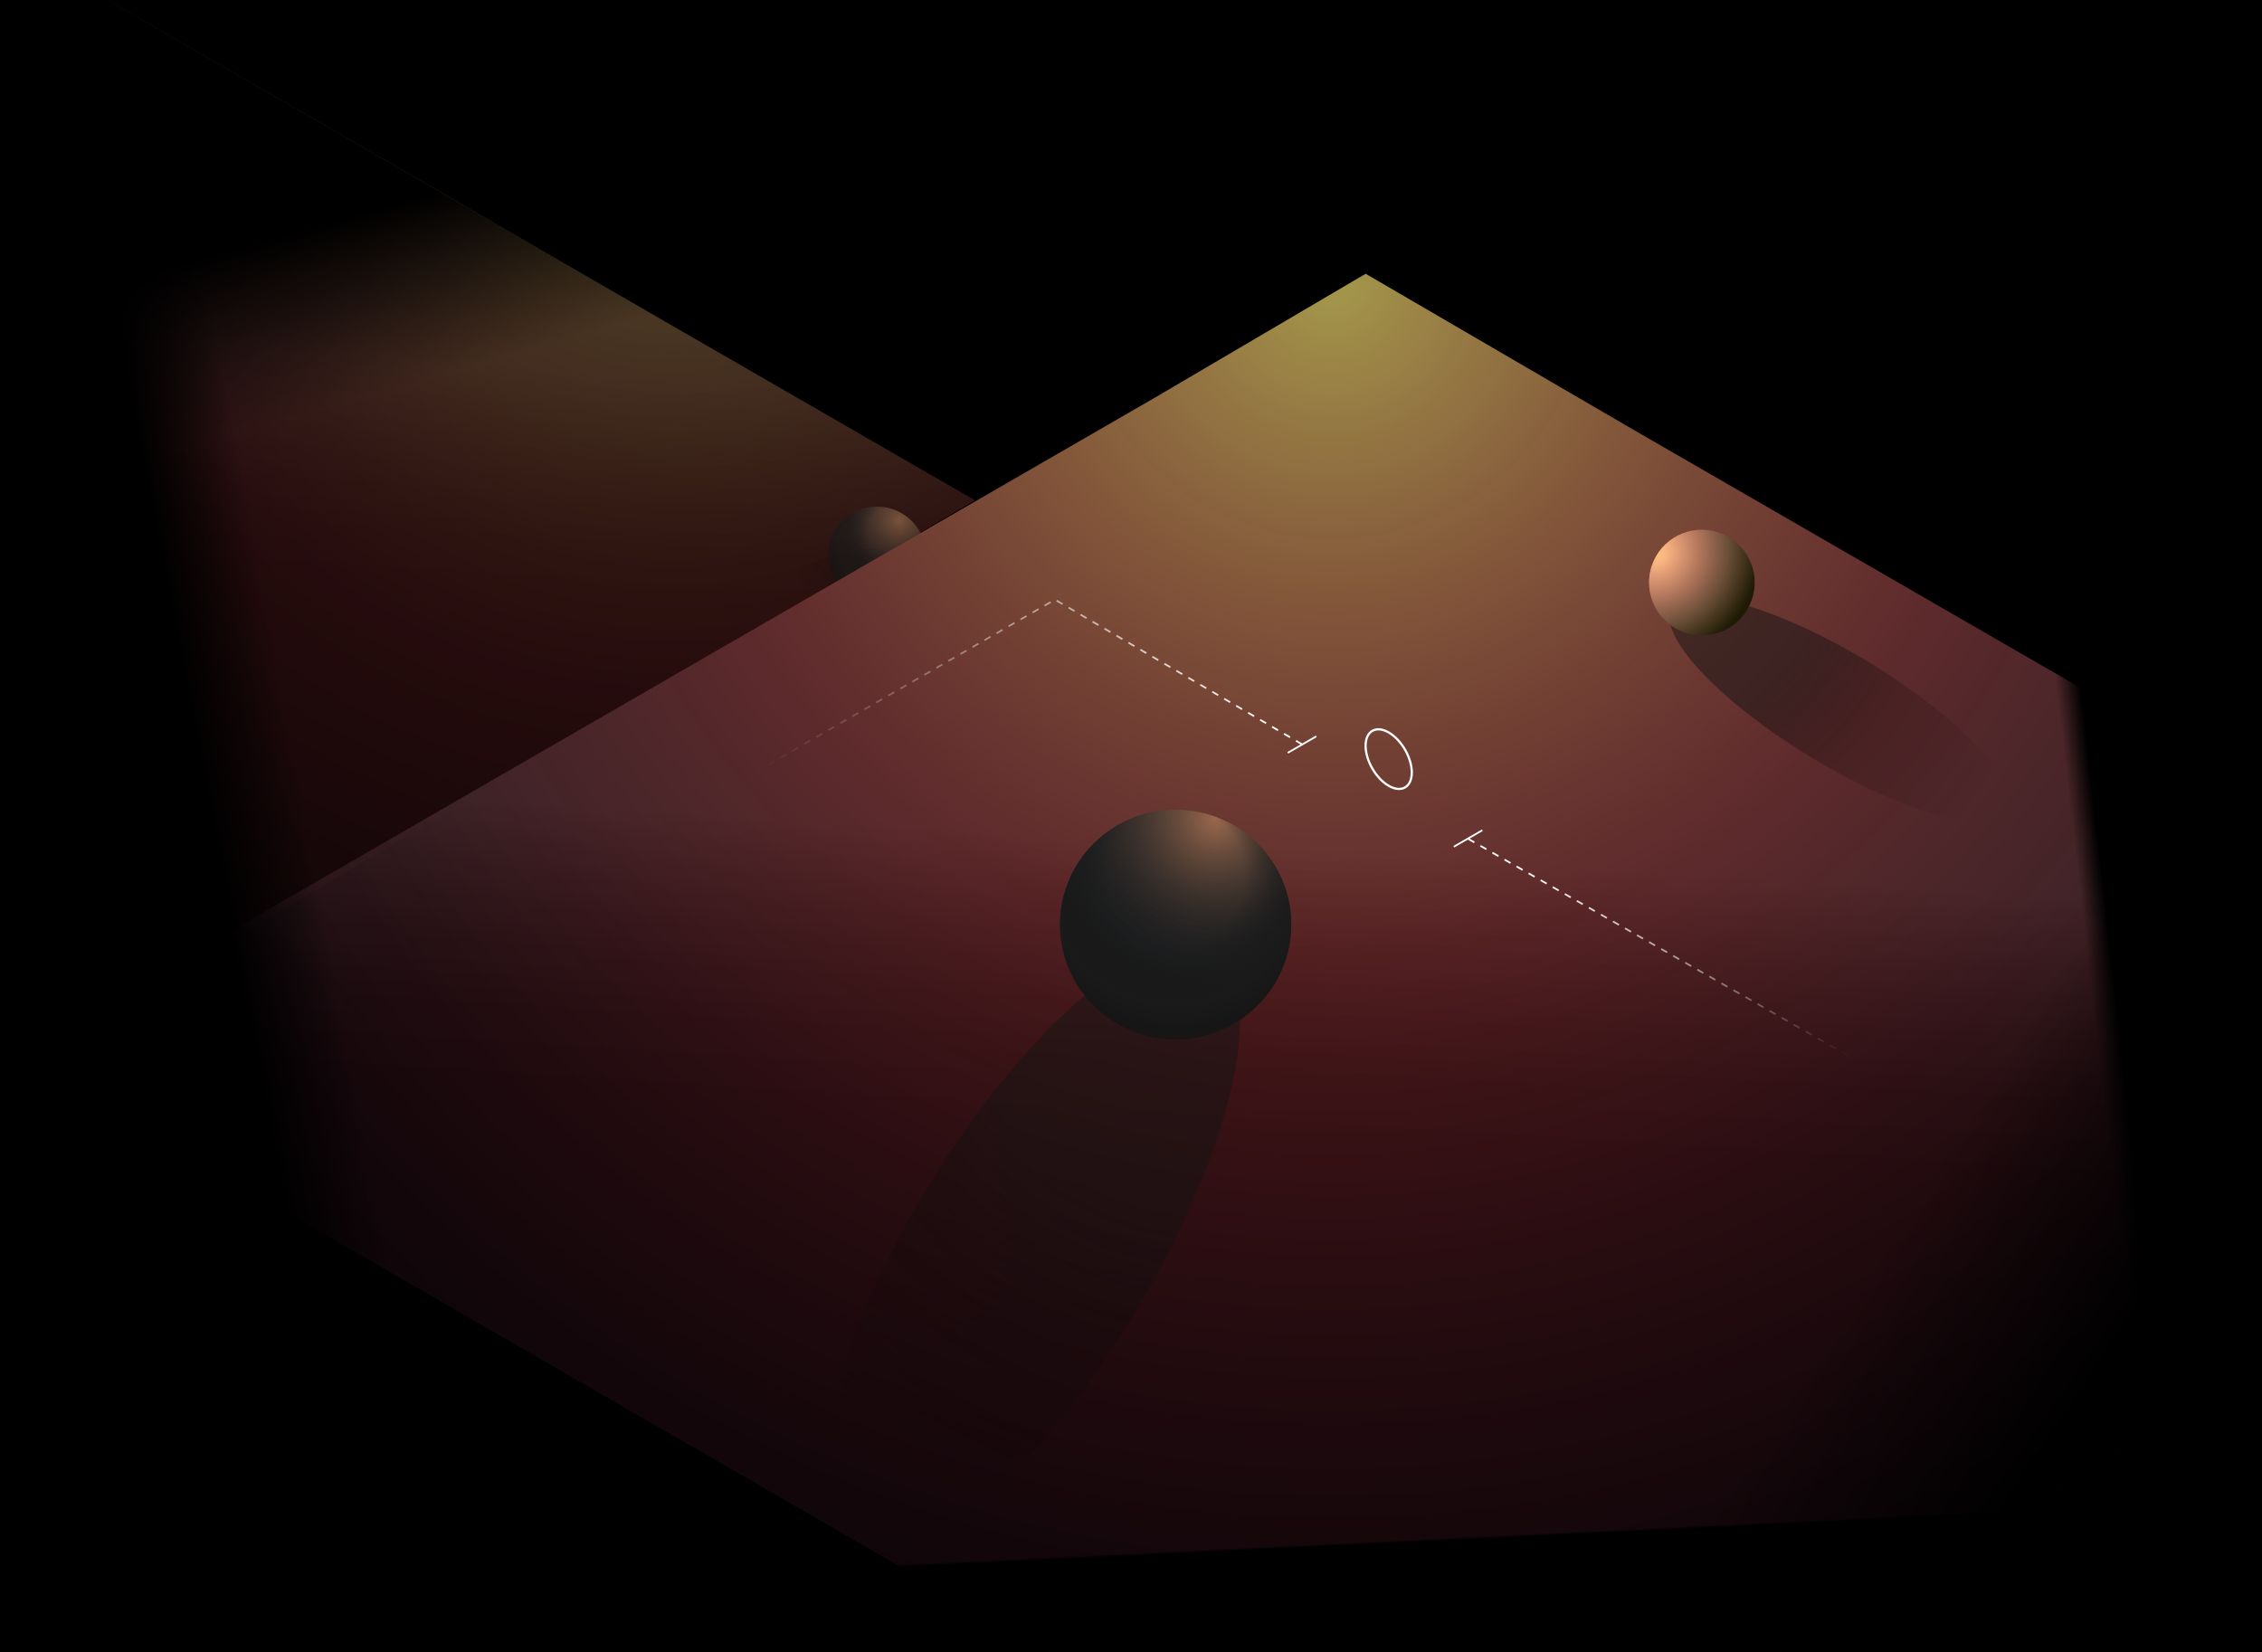
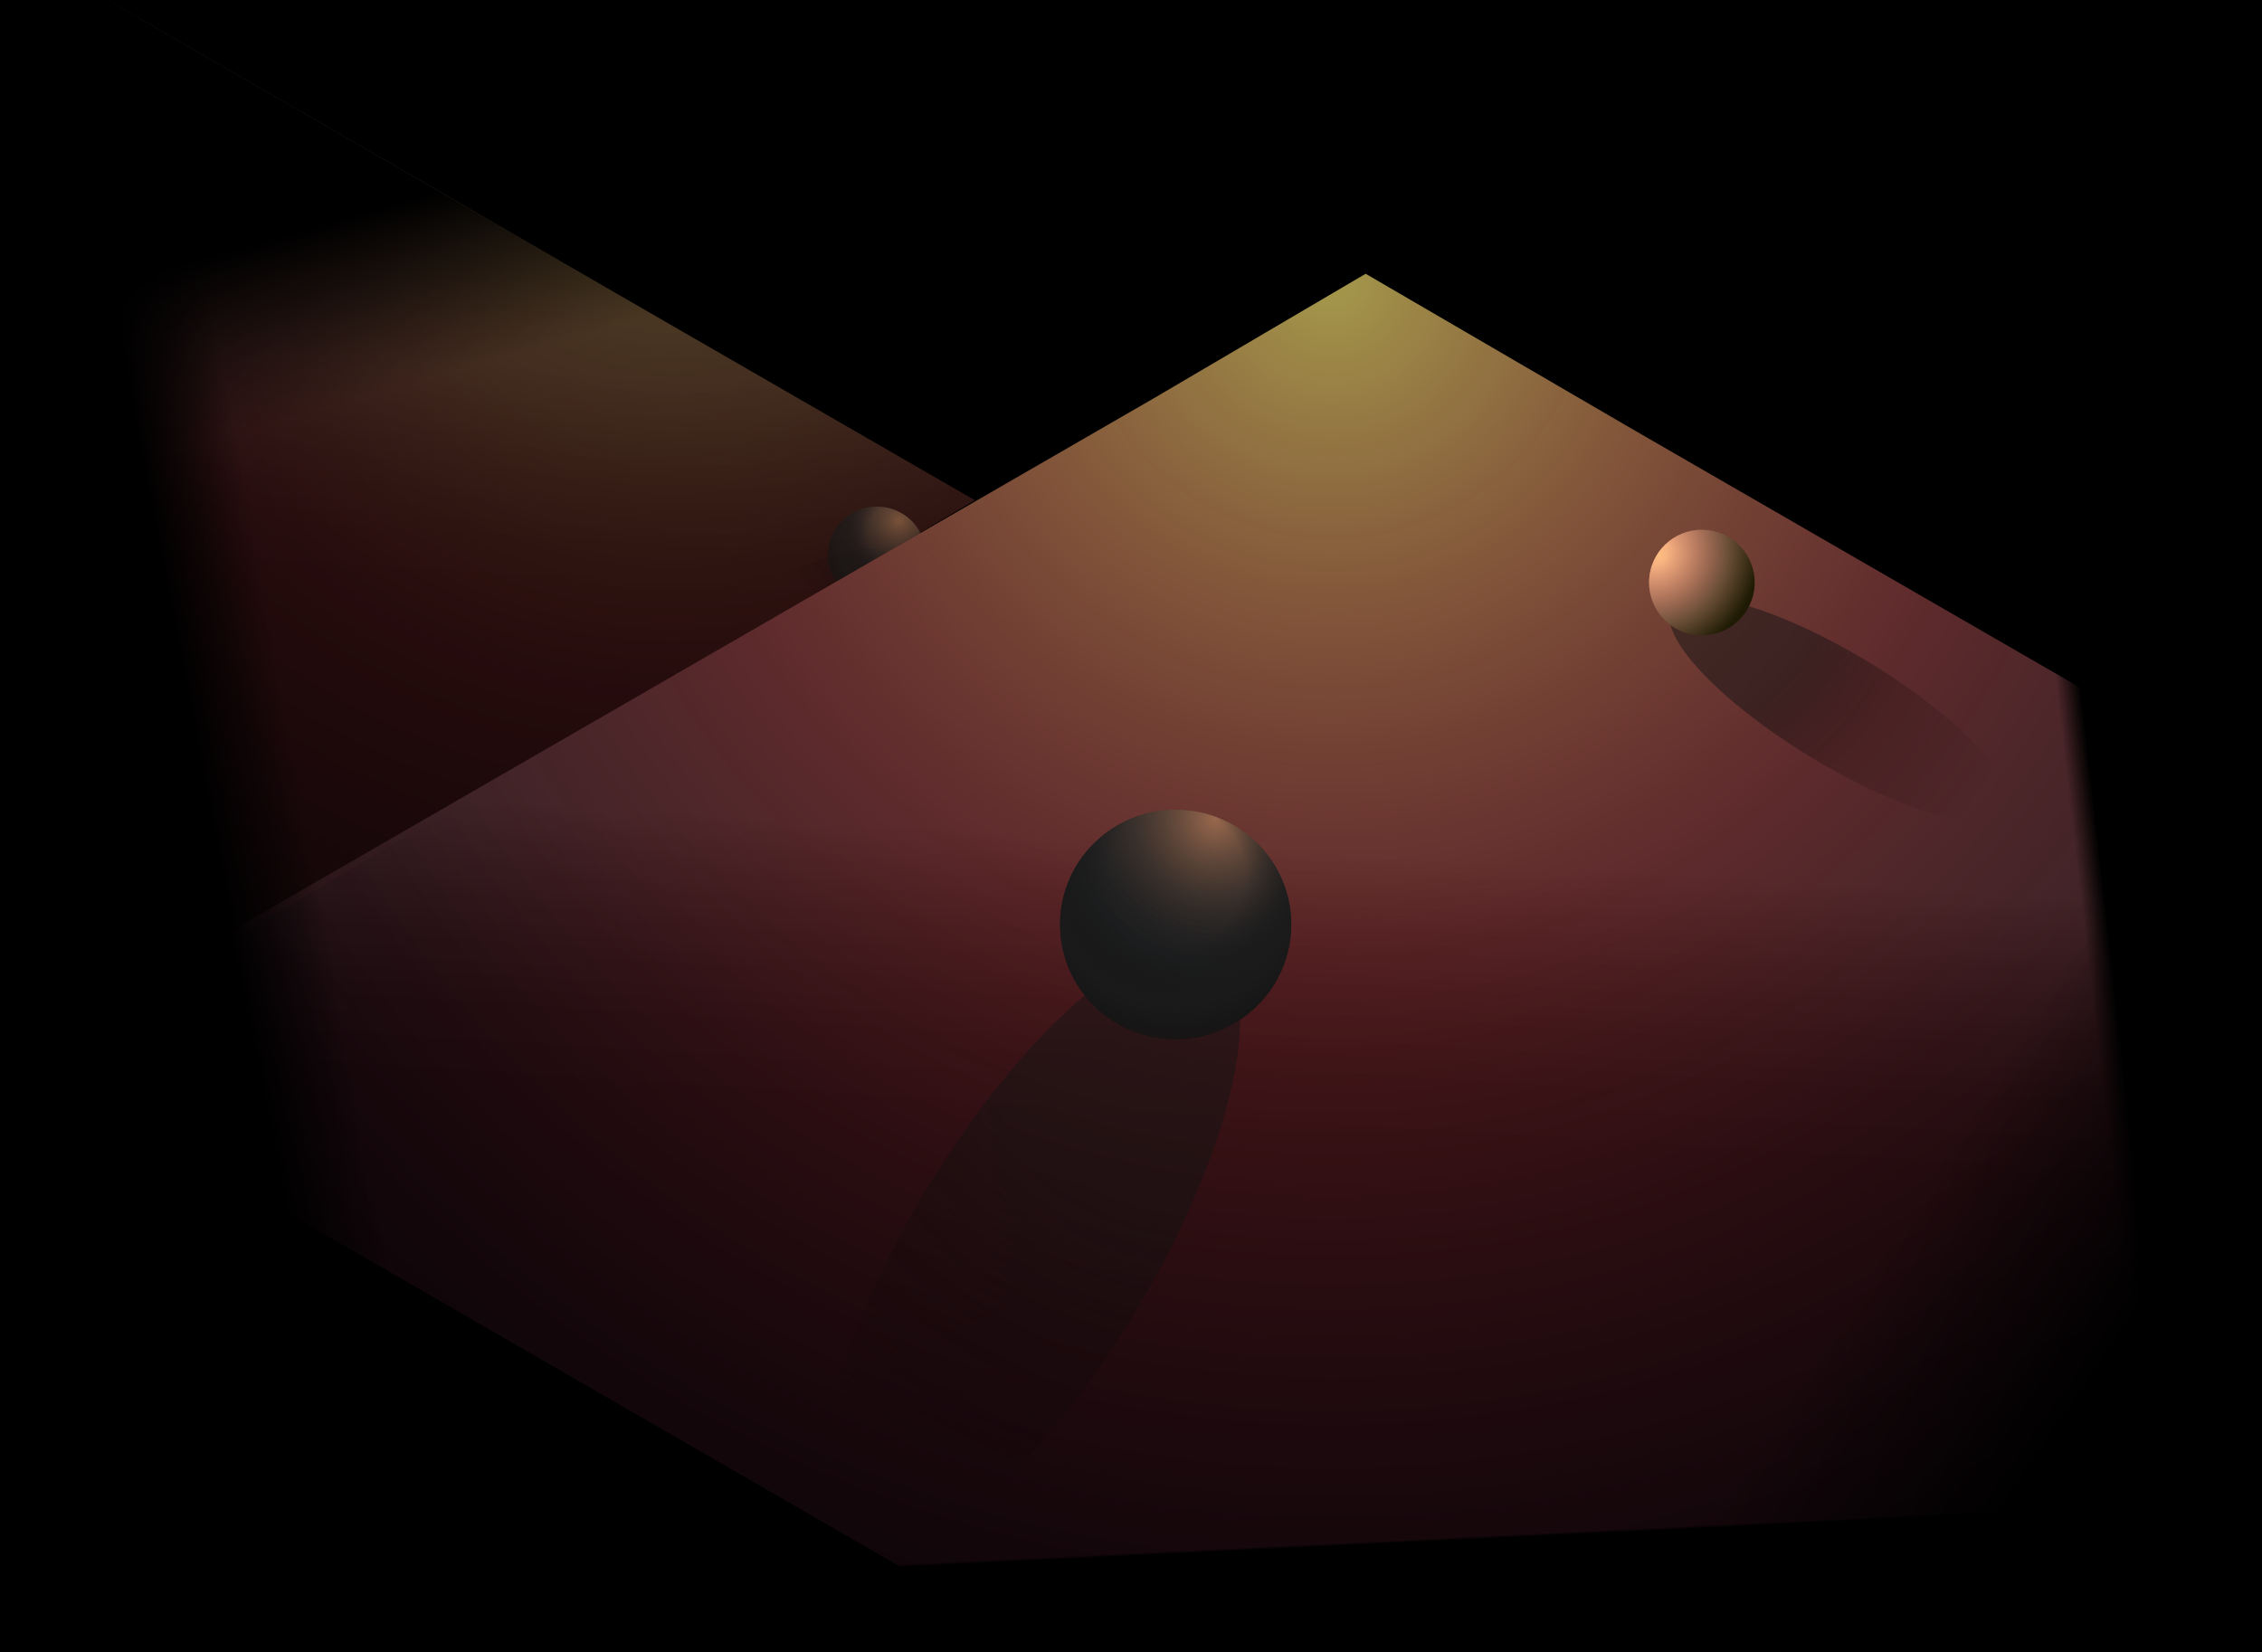
<svg xmlns="http://www.w3.org/2000/svg" width="812px" height="593px" viewBox="0 0 812 593" version="1.1">
  <defs>
    <linearGradient x1="41.507%" y1="35.739%" x2="39.508%" y2="54.911%" id="linearGradient-1">
      <stop stop-color="#1C1C1C" offset="0%" />
      <stop stop-color="#000000" stop-opacity="0" offset="100%" />
    </linearGradient>
    <radialGradient cx="85.99%" cy="19.245%" fx="85.99%" fy="19.245%" r="137.7%" gradientTransform="translate(0.859899,0.192446),scale(0.581294,1),rotate(81.976),translate(-0.859899,-0.192446)" id="radialGradient-2">
      <stop stop-color="#FFEC6A" offset="0%" />
      <stop stop-color="#FF4E54" stop-opacity="0.49" offset="33.9%" />
      <stop stop-color="#000637" stop-opacity="0" offset="100%" />
    </radialGradient>
    <linearGradient x1="42.159%" y1="41.227%" x2="48.018%" y2="53.339%" id="linearGradient-3">
      <stop stop-color="#000000" offset="0%" />
      <stop stop-color="#000000" stop-opacity="0" offset="100%" />
    </linearGradient>
    <radialGradient cx="152.205%" cy="100.924%" fx="152.205%" fy="100.924%" r="281.554%" gradientTransform="translate(1.522048,1.009237),scale(0.302661,1),rotate(-178.359),translate(-1.522048,-1.009237)" id="radialGradient-4">
      <stop stop-color="#131313" offset="47.1%" />
      <stop stop-color="#000000" stop-opacity="0" offset="100%" />
    </radialGradient>
    <radialGradient cx="70.004%" cy="-3.683%" fx="70.004%" fy="-3.683%" r="108.055%" gradientTransform="translate(0.700041,-0.036831),scale(0.991174,1),rotate(114.38),translate(-0.700041,0.036831)" id="radialGradient-5">
      <stop stop-color="#343536" offset="13.5%" />
      <stop stop-color="#1D1E1F" offset="66.1%" />
      <stop stop-color="#111111" offset="95.7%" />
    </radialGradient>
    <radialGradient cx="72.686%" cy="14.558%" fx="72.686%" fy="14.558%" r="77.64%" gradientTransform="translate(0.726862,0.145582),scale(0.991174,1),rotate(131.765),translate(-0.726862,-0.145582)" id="radialGradient-6">
      <stop stop-color="#FFA463" offset="0%" />
      <stop stop-color="#000000" stop-opacity="0" offset="93.2%" />
    </radialGradient>
    <radialGradient cx="74.244%" cy="27.482%" fx="74.244%" fy="27.482%" r="87.275%" gradientTransform="translate(0.742441,0.274819),scale(0.991174,1),rotate(133.086),translate(-0.742441,-0.274819)" id="radialGradient-7">
      <stop stop-color="#C4C4C4" stop-opacity="0" offset="0%" />
      <stop stop-color="#171717" stop-opacity="0" offset="39.1%" />
      <stop stop-color="#1A1A1A" offset="73.4%" />
      <stop stop-color="#171717" offset="84.4%" />
      <stop stop-color="#171313" offset="96.9%" />
    </radialGradient>
    <linearGradient x1="41.615%" y1="35.665%" x2="39.612%" y2="54.937%" id="linearGradient-8">
      <stop stop-color="#1C1C1C" offset="0%" />
      <stop stop-color="#000000" stop-opacity="0" offset="100%" />
    </linearGradient>
    <radialGradient cx="48.423%" cy="-0.012%" fx="48.423%" fy="-0.012%" r="124.16%" gradientTransform="translate(0.484235,-0.00012),scale(0.582816,1),rotate(79.696),translate(-0.484235,0.00012)" id="radialGradient-9">
      <stop stop-color="#FFEC6A" offset="0%" />
      <stop stop-color="#FF4E54" stop-opacity="0.49" offset="33.9%" />
      <stop stop-color="#000637" stop-opacity="0" offset="100%" />
    </radialGradient>
    <linearGradient x1="86.064%" y1="46.062%" x2="75.949%" y2="42.183%" id="linearGradient-10">
      <stop stop-color="#000000" offset="0%" />
      <stop stop-color="#000000" stop-opacity="0.51" offset="43.8%" />
      <stop stop-color="#000000" stop-opacity="0" offset="100%" />
    </linearGradient>
    <radialGradient cx="94.945%" cy="-1.286%" fx="94.945%" fy="-1.286%" r="143.038%" gradientTransform="translate(0.949452,-0.012862),scale(1,0.681892),rotate(119.347),translate(-0.949452,0.012862)" id="radialGradient-11">
      <stop stop-color="#131313" offset="47.1%" />
      <stop stop-color="#000000" stop-opacity="0" offset="100%" />
    </radialGradient>
    <radialGradient cx="69.999%" cy="-3.684%" fx="69.999%" fy="-3.684%" r="108.032%" gradientTransform="translate(0.699993,-0.036836),scale(0.992505,1),rotate(114.351),translate(-0.699993,0.036836)" id="radialGradient-12">
      <stop stop-color="#343536" offset="13.5%" />
      <stop stop-color="#1D1E1F" offset="66.1%" />
      <stop stop-color="#111111" offset="95.7%" />
    </radialGradient>
    <radialGradient cx="67.111%" cy="3.86%" fx="67.111%" fy="3.86%" r="69.597%" gradientTransform="translate(0.671109,0.038596),scale(0.992505,1),rotate(111.928),translate(-0.671109,-0.038596)" id="radialGradient-13">
      <stop stop-color="#FF9B63" offset="0%" />
      <stop stop-color="#000000" stop-opacity="0" offset="93.2%" />
    </radialGradient>
    <radialGradient cx="50.005%" cy="28.33%" fx="50.005%" fy="28.33%" r="76.822%" gradientTransform="translate(0.500048,0.283297),scale(0.992505,1),rotate(90.133),translate(-0.500048,-0.283297)" id="radialGradient-14">
      <stop stop-color="#C4C4C4" stop-opacity="0" offset="0%" />
      <stop stop-color="#171717" stop-opacity="0" offset="39.1%" />
      <stop stop-color="#1A1A1A" offset="73.4%" />
      <stop stop-color="#171717" offset="84.4%" />
      <stop stop-color="#171313" offset="96.9%" />
    </radialGradient>
-     <linearGradient x1="96.378%" y1="52.561%" x2="3.264%" y2="48.512%" id="linearGradient-15">
-       <stop stop-color="#FFFFFF" offset="0%" />
-       <stop stop-color="#FFFFFF" stop-opacity="0" offset="100%" />
-     </linearGradient>
-     <linearGradient x1="5.226%" y1="35.618%" x2="86.624%" y2="61.18%" id="linearGradient-16">
-       <stop stop-color="#FFFFFF" offset="0%" />
-       <stop stop-color="#FFFFFF" stop-opacity="0" offset="100%" />
-     </linearGradient>
-     <radialGradient cx="2.824%" cy="-7.962%" fx="2.824%" fy="-7.962%" r="167.247%" gradientTransform="translate(0.028241,-0.079621),scale(0.659778,1),rotate(48.0324),translate(-0.028241,0.079621)" id="radialGradient-17">
+     <radialGradient cx="2.824%" cy="-7.962%" fx="2.824%" fy="-7.962%" r="167.247%" gradientTransform="translate(0.028241,-0.079621),scale(0.659778,1),rotate(48.0324),translate(-0.028241,0.079621)" id="radialGradient-15">
      <stop stop-color="#131313" offset="39.6%" />
      <stop stop-color="#000000" stop-opacity="0.37" offset="65.4%" />
      <stop stop-color="#000000" stop-opacity="0" offset="100%" />
    </radialGradient>
-     <radialGradient cx="1.935%" cy="18.875%" fx="1.935%" fy="18.875%" r="107.872%" gradientTransform="translate(0.01935,0.188747),scale(1,0.999983),rotate(36.683),translate(-0.01935,-0.188747)" id="radialGradient-18">
+     <radialGradient cx="1.935%" cy="18.875%" fx="1.935%" fy="18.875%" r="107.872%" gradientTransform="translate(0.01935,0.188747),scale(1,0.999983),rotate(36.683),translate(-0.01935,-0.188747)" id="radialGradient-16">
      <stop stop-color="#FFB49C" offset="13.5%" />
      <stop stop-color="#1E1A03" offset="95.7%" />
    </radialGradient>
-     <radialGradient cx="8.661%" cy="23.318%" fx="8.661%" fy="23.318%" r="69.51%" gradientTransform="translate(0.086612,0.233178),scale(1,0.999983),rotate(34.272),translate(-0.086612,-0.233178)" id="radialGradient-19">
+     <radialGradient cx="8.661%" cy="23.318%" fx="8.661%" fy="23.318%" r="69.51%" gradientTransform="translate(0.086612,0.233178),scale(1,0.999983),rotate(34.272),translate(-0.086612,-0.233178)" id="radialGradient-17">
      <stop stop-color="#FFCC69" offset="0%" />
      <stop stop-color="#871010" stop-opacity="0" offset="93.2%" />
    </radialGradient>
-     <linearGradient x1="56.913%" y1="37.069%" x2="44.478%" y2="43.285%" id="linearGradient-20">
+     <linearGradient x1="56.913%" y1="37.069%" x2="44.478%" y2="43.285%" id="linearGradient-18">
      <stop stop-color="#000000" offset="0%" />
      <stop stop-color="#000000" stop-opacity="0" offset="100%" />
    </linearGradient>
-     <linearGradient x1="52.654%" y1="37.069%" x2="47.779%" y2="39.506%" id="linearGradient-21">
+     <linearGradient x1="52.654%" y1="37.069%" x2="47.779%" y2="39.506%" id="linearGradient-19">
      <stop stop-color="#000000" offset="0%" />
      <stop stop-color="#000000" stop-opacity="0" offset="100%" />
    </linearGradient>
-     <linearGradient x1="50.485%" y1="37.069%" x2="49.584%" y2="37.519%" id="linearGradient-22">
+     <linearGradient x1="50.485%" y1="37.069%" x2="49.584%" y2="37.519%" id="linearGradient-20">
      <stop stop-color="#000000" offset="0%" />
      <stop stop-color="#000000" stop-opacity="0" offset="100%" />
    </linearGradient>
  </defs>
  <g id="mortalmesh-ground" stroke="none" stroke-width="1" fill="none" fill-rule="evenodd">
-     <g id="mortalmesh" transform="translate(-416, -45)">
-       <polygon id="Path" fill="#000000" fill-rule="nonzero" points="416 45 1228 45 1228 639 416 639" />
-       <g id="Group" opacity="0.6" transform="translate(0, 0)" fill-rule="nonzero">
+     <g id="mortalmesh" transform="translate(-416, -45)" fill-rule="nonzero">
+       <polygon id="Path" fill="#000000" points="416 45 1228 45 1228 639 416 639" />
+       <g id="Group" opacity="0.6">
        <polygon id="Path" fill="url(#linearGradient-1)" points="392.762 445.242 765.95 224.597 450.875 42.843 377.343 0 318.145 34.8 0 218.48 392.762 445.241" />
        <polygon id="Path" fill-opacity="0.5" fill="url(#radialGradient-2)" points="392.762 445.242 765.95 224.597 450.875 42.843 377.343 0 318.145 34.8 0 218.48 392.762 445.241" />
        <polygon id="Path" fill="url(#linearGradient-3)" points="392.762 445.242 765.95 224.597 450.875 42.843 377.343 0 318.145 34.8 0 218.48 392.762 445.241" />
      </g>
-       <ellipse id="Oval" fill-opacity="0.5" fill="url(#radialGradient-4)" fill-rule="nonzero" transform="translate(691.9948, 272.8261) scale(-1, 1) rotate(-148.789) translate(-691.9948, -272.8261) " cx="691.995" cy="272.826" rx="53.294" ry="16.13" />
-       <g id="Group" opacity="0.7" transform="translate(713.236, 226.872)" fill-rule="nonzero">
+       <ellipse id="Oval" fill-opacity="0.5" fill="url(#radialGradient-4)" transform="translate(691.9948, 272.8261) scale(-1, 1) rotate(-148.789) translate(-691.9948, -272.8261) " cx="691.995" cy="272.826" rx="53.294" ry="16.13" />
+       <g id="Group" opacity="0.7" transform="translate(713.236, 226.872)">
        <path d="M0,17.406 C0,27.019 7.863,34.812 17.561,34.812 C27.26,34.812 35.122,27.019 35.122,17.406 C35.122,7.793 27.26,0 17.561,0 C7.863,0 0,7.793 0,17.406 Z" id="Path" fill="url(#radialGradient-5)" />
        <path d="M0,17.406 C0,27.019 7.863,34.812 17.561,34.812 C27.26,34.812 35.122,27.019 35.122,17.406 C35.122,7.793 27.26,0 17.561,0 C7.863,0 0,7.793 0,17.406 Z" id="Path" fill-opacity="0.5" fill="url(#radialGradient-6)" />
        <path d="M0,17.406 C0,27.019 7.863,34.812 17.561,34.812 C27.26,34.812 35.122,27.019 35.122,17.406 C35.122,7.793 27.26,0 17.561,0 C7.863,0 0,7.793 0,17.406 Z" id="Path" fill="url(#radialGradient-7)" />
      </g>
-       <polygon id="Path" fill="url(#linearGradient-8)" fill-rule="nonzero" points="926.049 715.367 1402.979 430.581 1000.717 198.335 906.238 143.287 830.176 188 421.4 424.007" />
-       <polygon id="Path" fill-opacity="0.6" fill="url(#radialGradient-9)" fill-rule="nonzero" points="926.049 715.367 1402.979 430.581 1000.717 198.335 906.238 143.287 830.176 188 421.4 424.007" />
-       <polygon id="Path" fill="url(#linearGradient-10)" fill-rule="nonzero" points="926.049 715.367 1402.979 430.581 1000.717 198.335 906.238 143.287 830.176 188 421.4 424.007" />
-       <path d="M851.364,386.176 C830.835,373.738 784.849,412.087 748.651,471.831 C712.454,531.576 699.753,590.091 720.282,602.529 C740.812,614.968 786.798,576.619 822.995,516.874 C859.193,457.13 871.894,398.615 851.364,386.176 L851.364,386.176 Z" id="Path" fill-opacity="0.5" fill="url(#radialGradient-11)" fill-rule="nonzero" />
-       <path d="M796.536,376.865 C796.536,399.61 815.114,418.048 838.03,418.048 C860.946,418.048 879.524,399.61 879.524,376.865 C879.524,354.12 860.946,335.682 838.03,335.682 C815.114,335.682 796.536,354.12 796.536,376.865 L796.536,376.865 Z" id="Path" fill="url(#radialGradient-12)" fill-rule="nonzero" />
-       <path d="M796.536,376.865 C796.536,399.61 815.114,418.048 838.03,418.048 C860.946,418.048 879.524,399.61 879.524,376.865 C879.524,354.12 860.946,335.682 838.03,335.682 C815.114,335.682 796.536,354.12 796.536,376.865 L796.536,376.865 Z" id="Path" fill-opacity="0.5" fill="url(#radialGradient-13)" fill-rule="nonzero" />
-       <path d="M796.536,376.865 C796.536,399.61 815.114,418.048 838.03,418.048 C860.946,418.048 879.524,399.61 879.524,376.865 C879.524,354.12 860.946,335.682 838.03,335.682 C815.114,335.682 796.536,354.12 796.536,376.865 L796.536,376.865 Z" id="Path" fill="url(#radialGradient-14)" fill-rule="nonzero" />
-       <path d="M883.388,312.209 L794.701,260.271 L685.872,322.957" id="Path" stroke="url(#linearGradient-15)" stroke-width="0.622" stroke-dasharray="2.49" />
-       <line x1="888.515" y1="309.354" x2="878.267" y2="315.27" id="Path" stroke="#FFFFFF" stroke-width="0.622" />
-       <g id="Group" transform="translate(906.216, 306.8266)">
-         <line x1="207.738" y1="136.851" x2="36.779" y2="39.303" id="Path" stroke="url(#linearGradient-16)" stroke-width="0.622" stroke-dasharray="2.49" />
-         <line x1="31.66" y1="42.158" x2="41.908" y2="36.242" id="Path" stroke="#FFFFFF" stroke-width="0.622" />
-         <path d="M0,5.92 C0,11.209 3.713,17.64 8.293,20.284 C12.873,22.928 16.586,20.785 16.586,15.496 C16.586,10.207 12.873,3.777 8.293,1.132 C3.713,-1.512 0,0.632 0,5.92 Z" id="Path" stroke="#FFFFFF" stroke-width="0.793" />
-       </g>
-       <path d="M1016.207,263.237 C1010.489,272.664 1032.844,296.678 1066.139,316.873 C1099.433,337.068 1131.059,345.797 1136.778,336.37 C1142.496,326.943 1120.141,302.929 1086.846,282.734 C1053.551,262.539 1021.925,253.81 1016.207,263.237 L1016.207,263.237 Z" id="Path" fill-opacity="0.5" fill="url(#radialGradient-17)" fill-rule="nonzero" />
-       <path d="M1022.825,272.657 C1033.048,274.922 1043.172,268.47 1045.437,258.247 C1047.703,248.024 1041.251,237.9 1031.028,235.635 C1020.805,233.37 1010.681,239.821 1008.416,250.044 C1006.151,260.268 1012.602,270.391 1022.825,272.657 Z" id="Path" fill="url(#radialGradient-18)" fill-rule="nonzero" />
-       <path d="M1022.825,272.657 C1033.048,274.922 1043.172,268.47 1045.437,258.247 C1047.703,248.024 1041.251,237.9 1031.028,235.635 C1020.805,233.37 1010.681,239.821 1008.416,250.044 C1006.151,260.268 1012.602,270.391 1022.825,272.657 Z" id="Path" fill-opacity="0.5" fill="url(#radialGradient-19)" fill-rule="nonzero" />
-       <polygon id="Path" fill="url(#linearGradient-20)" fill-rule="nonzero" transform="translate(522.1105, 345.273) rotate(-180) translate(-522.1105, -345.273) " points="406.001 33 638.22 33 638.22 657.546 406.001 657.546" />
-       <polygon id="Path" fill="url(#linearGradient-21)" fill-rule="nonzero" points="1084 33 1228 33 1228 658 1084 658" />
-       <polygon id="Path" fill="url(#linearGradient-22)" fill-rule="nonzero" transform="translate(822, 598) rotate(90) translate(-822, -598) " points="782 192 862 192 862 1004 782 1004" />
+       <polygon id="Path" fill="url(#linearGradient-8)" points="926.049 715.367 1402.979 430.581 1000.717 198.335 906.238 143.287 830.176 188 421.4 424.007" />
+       <polygon id="Path" fill-opacity="0.6" fill="url(#radialGradient-9)" points="926.049 715.367 1402.979 430.581 1000.717 198.335 906.238 143.287 830.176 188 421.4 424.007" />
+       <polygon id="Path" fill="url(#linearGradient-10)" points="926.049 715.367 1402.979 430.581 1000.717 198.335 906.238 143.287 830.176 188 421.4 424.007" />
+       <path d="M851.364,386.176 C830.835,373.738 784.849,412.087 748.651,471.831 C712.454,531.576 699.753,590.091 720.282,602.529 C740.812,614.968 786.798,576.619 822.995,516.874 C859.193,457.13 871.894,398.615 851.364,386.176 L851.364,386.176 Z" id="Path" fill-opacity="0.5" fill="url(#radialGradient-11)" />
+       <path d="M796.536,376.865 C796.536,399.61 815.114,418.048 838.03,418.048 C860.946,418.048 879.524,399.61 879.524,376.865 C879.524,354.12 860.946,335.682 838.03,335.682 C815.114,335.682 796.536,354.12 796.536,376.865 L796.536,376.865 Z" id="Path" fill="url(#radialGradient-12)" />
+       <path d="M796.536,376.865 C796.536,399.61 815.114,418.048 838.03,418.048 C860.946,418.048 879.524,399.61 879.524,376.865 C879.524,354.12 860.946,335.682 838.03,335.682 C815.114,335.682 796.536,354.12 796.536,376.865 L796.536,376.865 Z" id="Path" fill-opacity="0.5" fill="url(#radialGradient-13)" />
+       <path d="M796.536,376.865 C796.536,399.61 815.114,418.048 838.03,418.048 C860.946,418.048 879.524,399.61 879.524,376.865 C879.524,354.12 860.946,335.682 838.03,335.682 C815.114,335.682 796.536,354.12 796.536,376.865 L796.536,376.865 Z" id="Path" fill="url(#radialGradient-14)" />
+       <path d="M1016.207,263.237 C1010.489,272.664 1032.844,296.678 1066.139,316.873 C1099.433,337.068 1131.059,345.797 1136.778,336.37 C1142.496,326.943 1120.141,302.929 1086.846,282.734 C1053.551,262.539 1021.925,253.81 1016.207,263.237 L1016.207,263.237 Z" id="Path" fill-opacity="0.5" fill="url(#radialGradient-15)" />
+       <path d="M1022.825,272.657 C1033.048,274.922 1043.172,268.47 1045.437,258.247 C1047.703,248.024 1041.251,237.9 1031.028,235.635 C1020.805,233.37 1010.681,239.821 1008.416,250.044 C1006.151,260.268 1012.602,270.391 1022.825,272.657 Z" id="Path" fill="url(#radialGradient-16)" />
+       <path d="M1022.825,272.657 C1033.048,274.922 1043.172,268.47 1045.437,258.247 C1047.703,248.024 1041.251,237.9 1031.028,235.635 C1020.805,233.37 1010.681,239.821 1008.416,250.044 C1006.151,260.268 1012.602,270.391 1022.825,272.657 Z" id="Path" fill-opacity="0.5" fill="url(#radialGradient-17)" />
+       <polygon id="Path" fill="url(#linearGradient-18)" transform="translate(522.1105, 345.273) rotate(-180) translate(-522.1105, -345.273) " points="406.001 33 638.22 33 638.22 657.546 406.001 657.546" />
+       <polygon id="Path" fill="url(#linearGradient-19)" points="1084 33 1228 33 1228 658 1084 658" />
+       <polygon id="Path" fill="url(#linearGradient-20)" transform="translate(822, 598) rotate(90) translate(-822, -598) " points="782 192 862 192 862 1004 782 1004" />
    </g>
  </g>
</svg>
